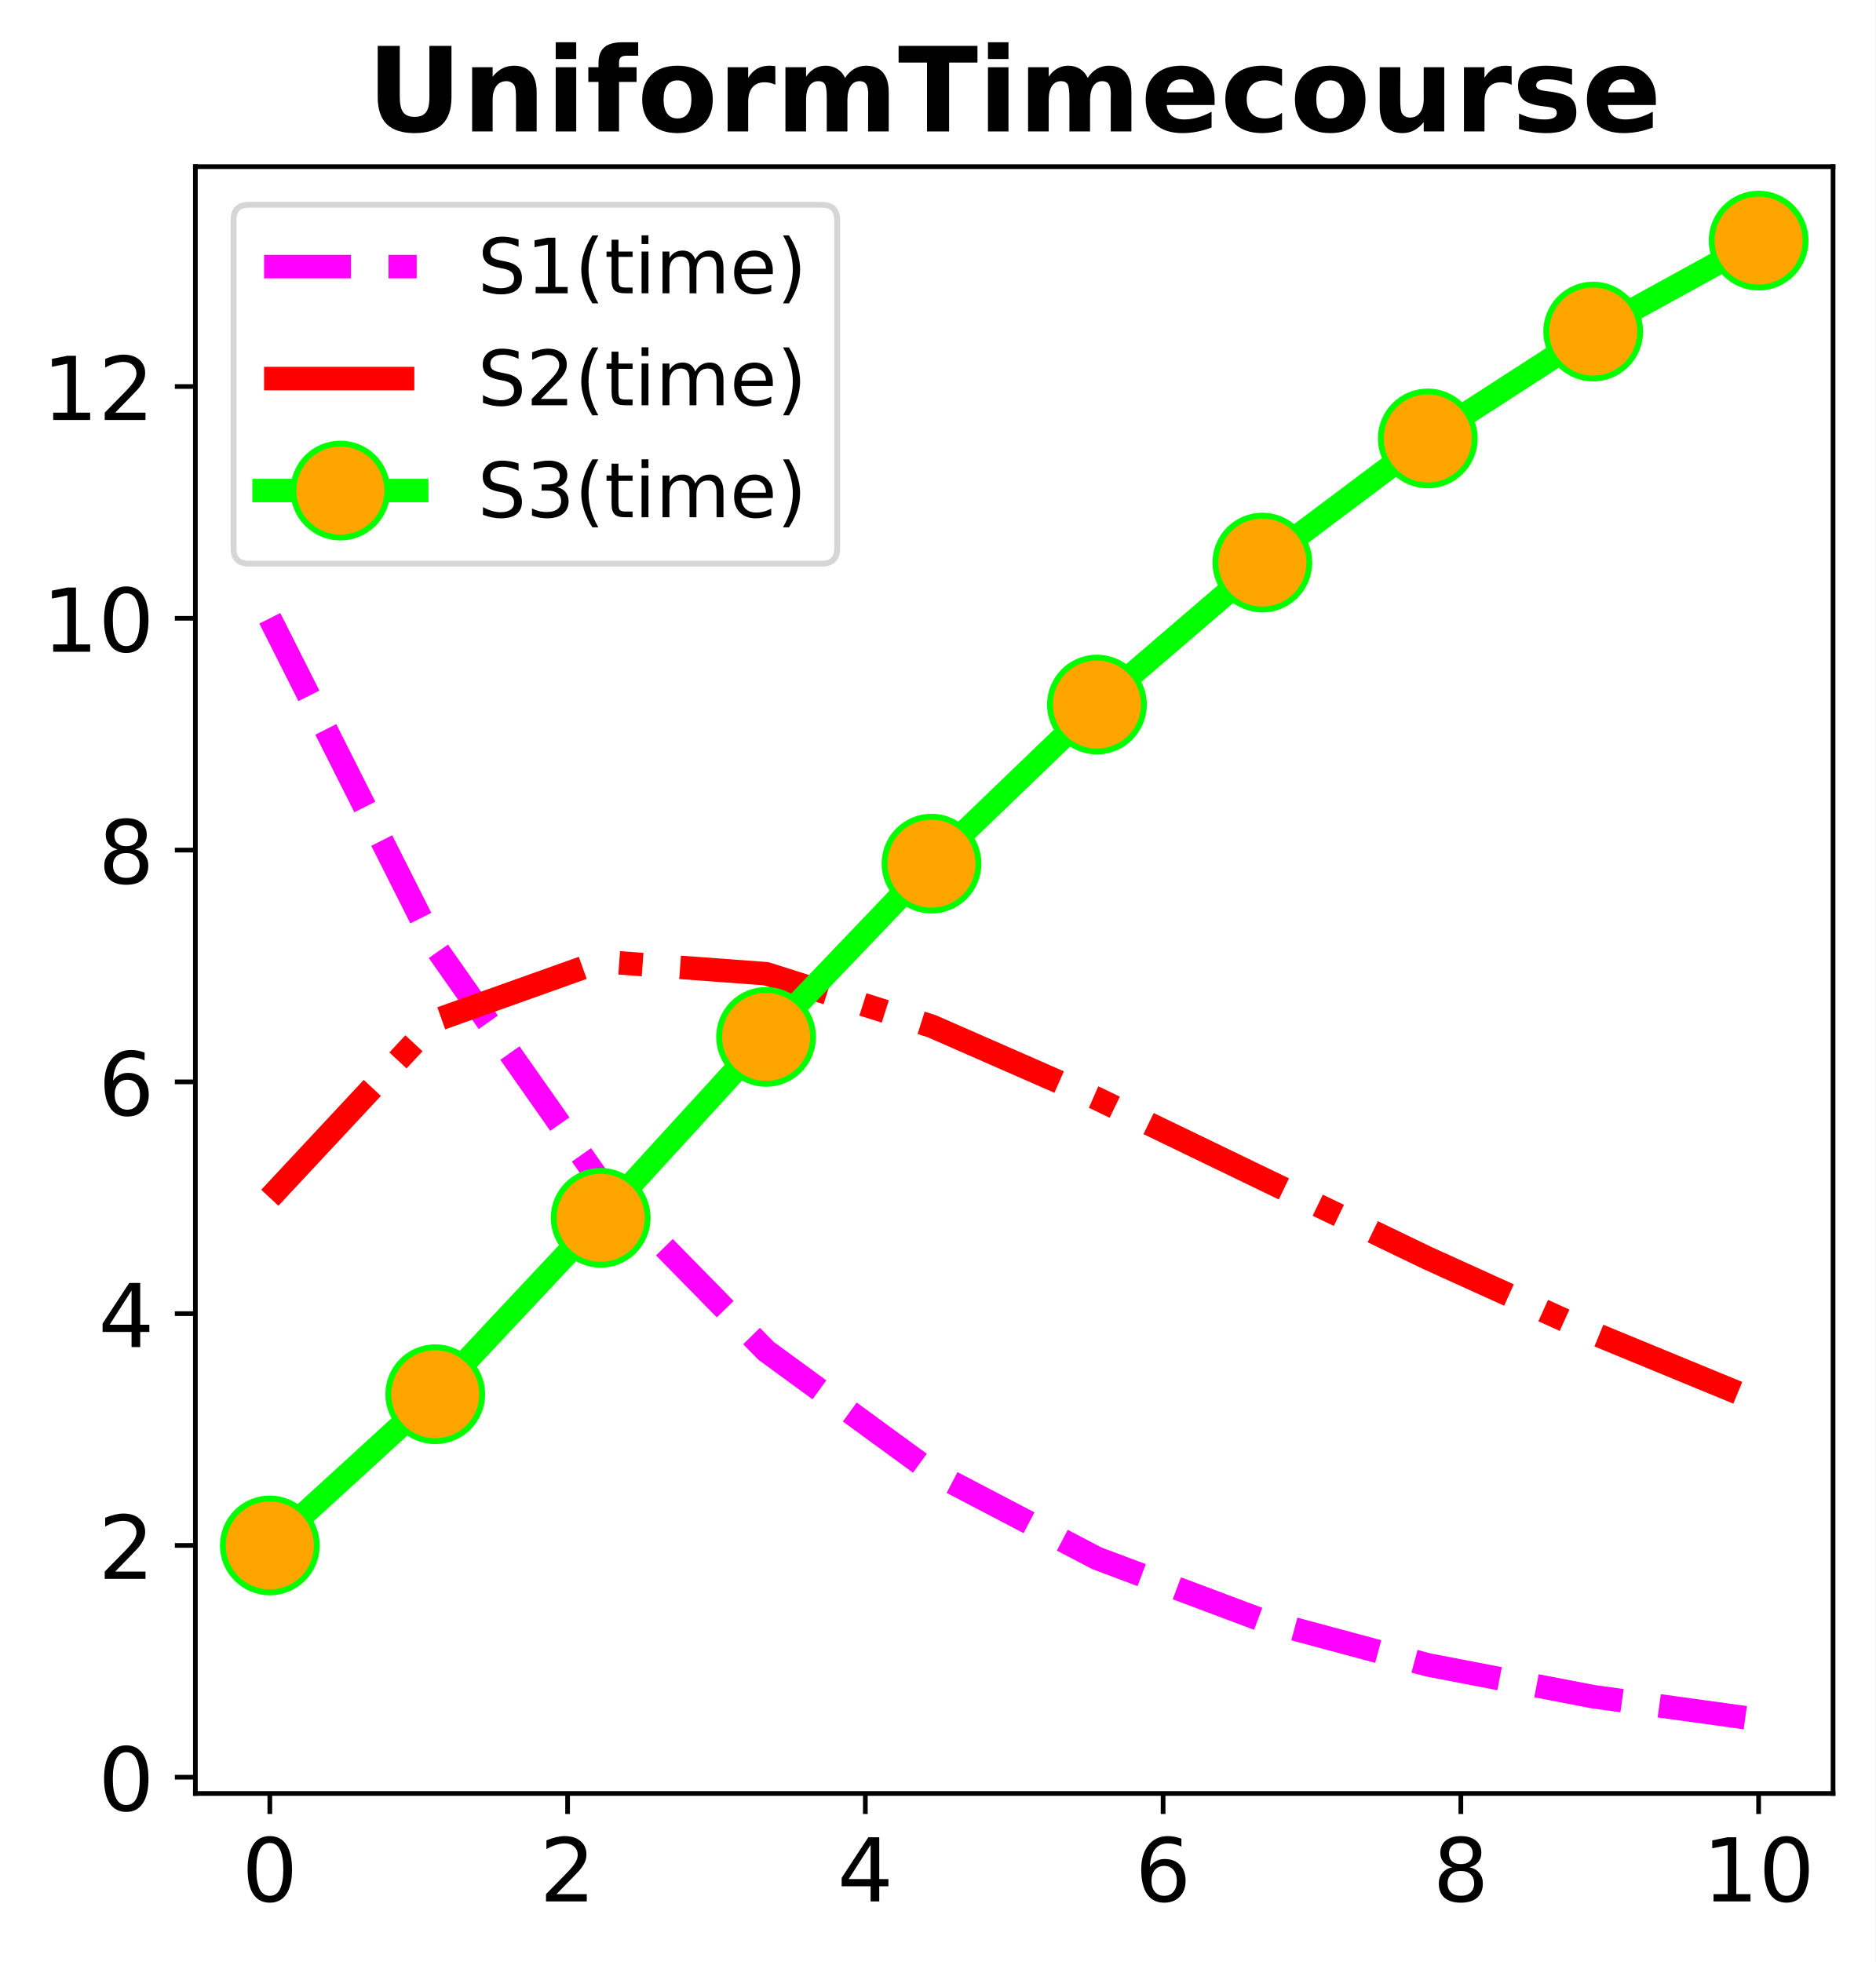
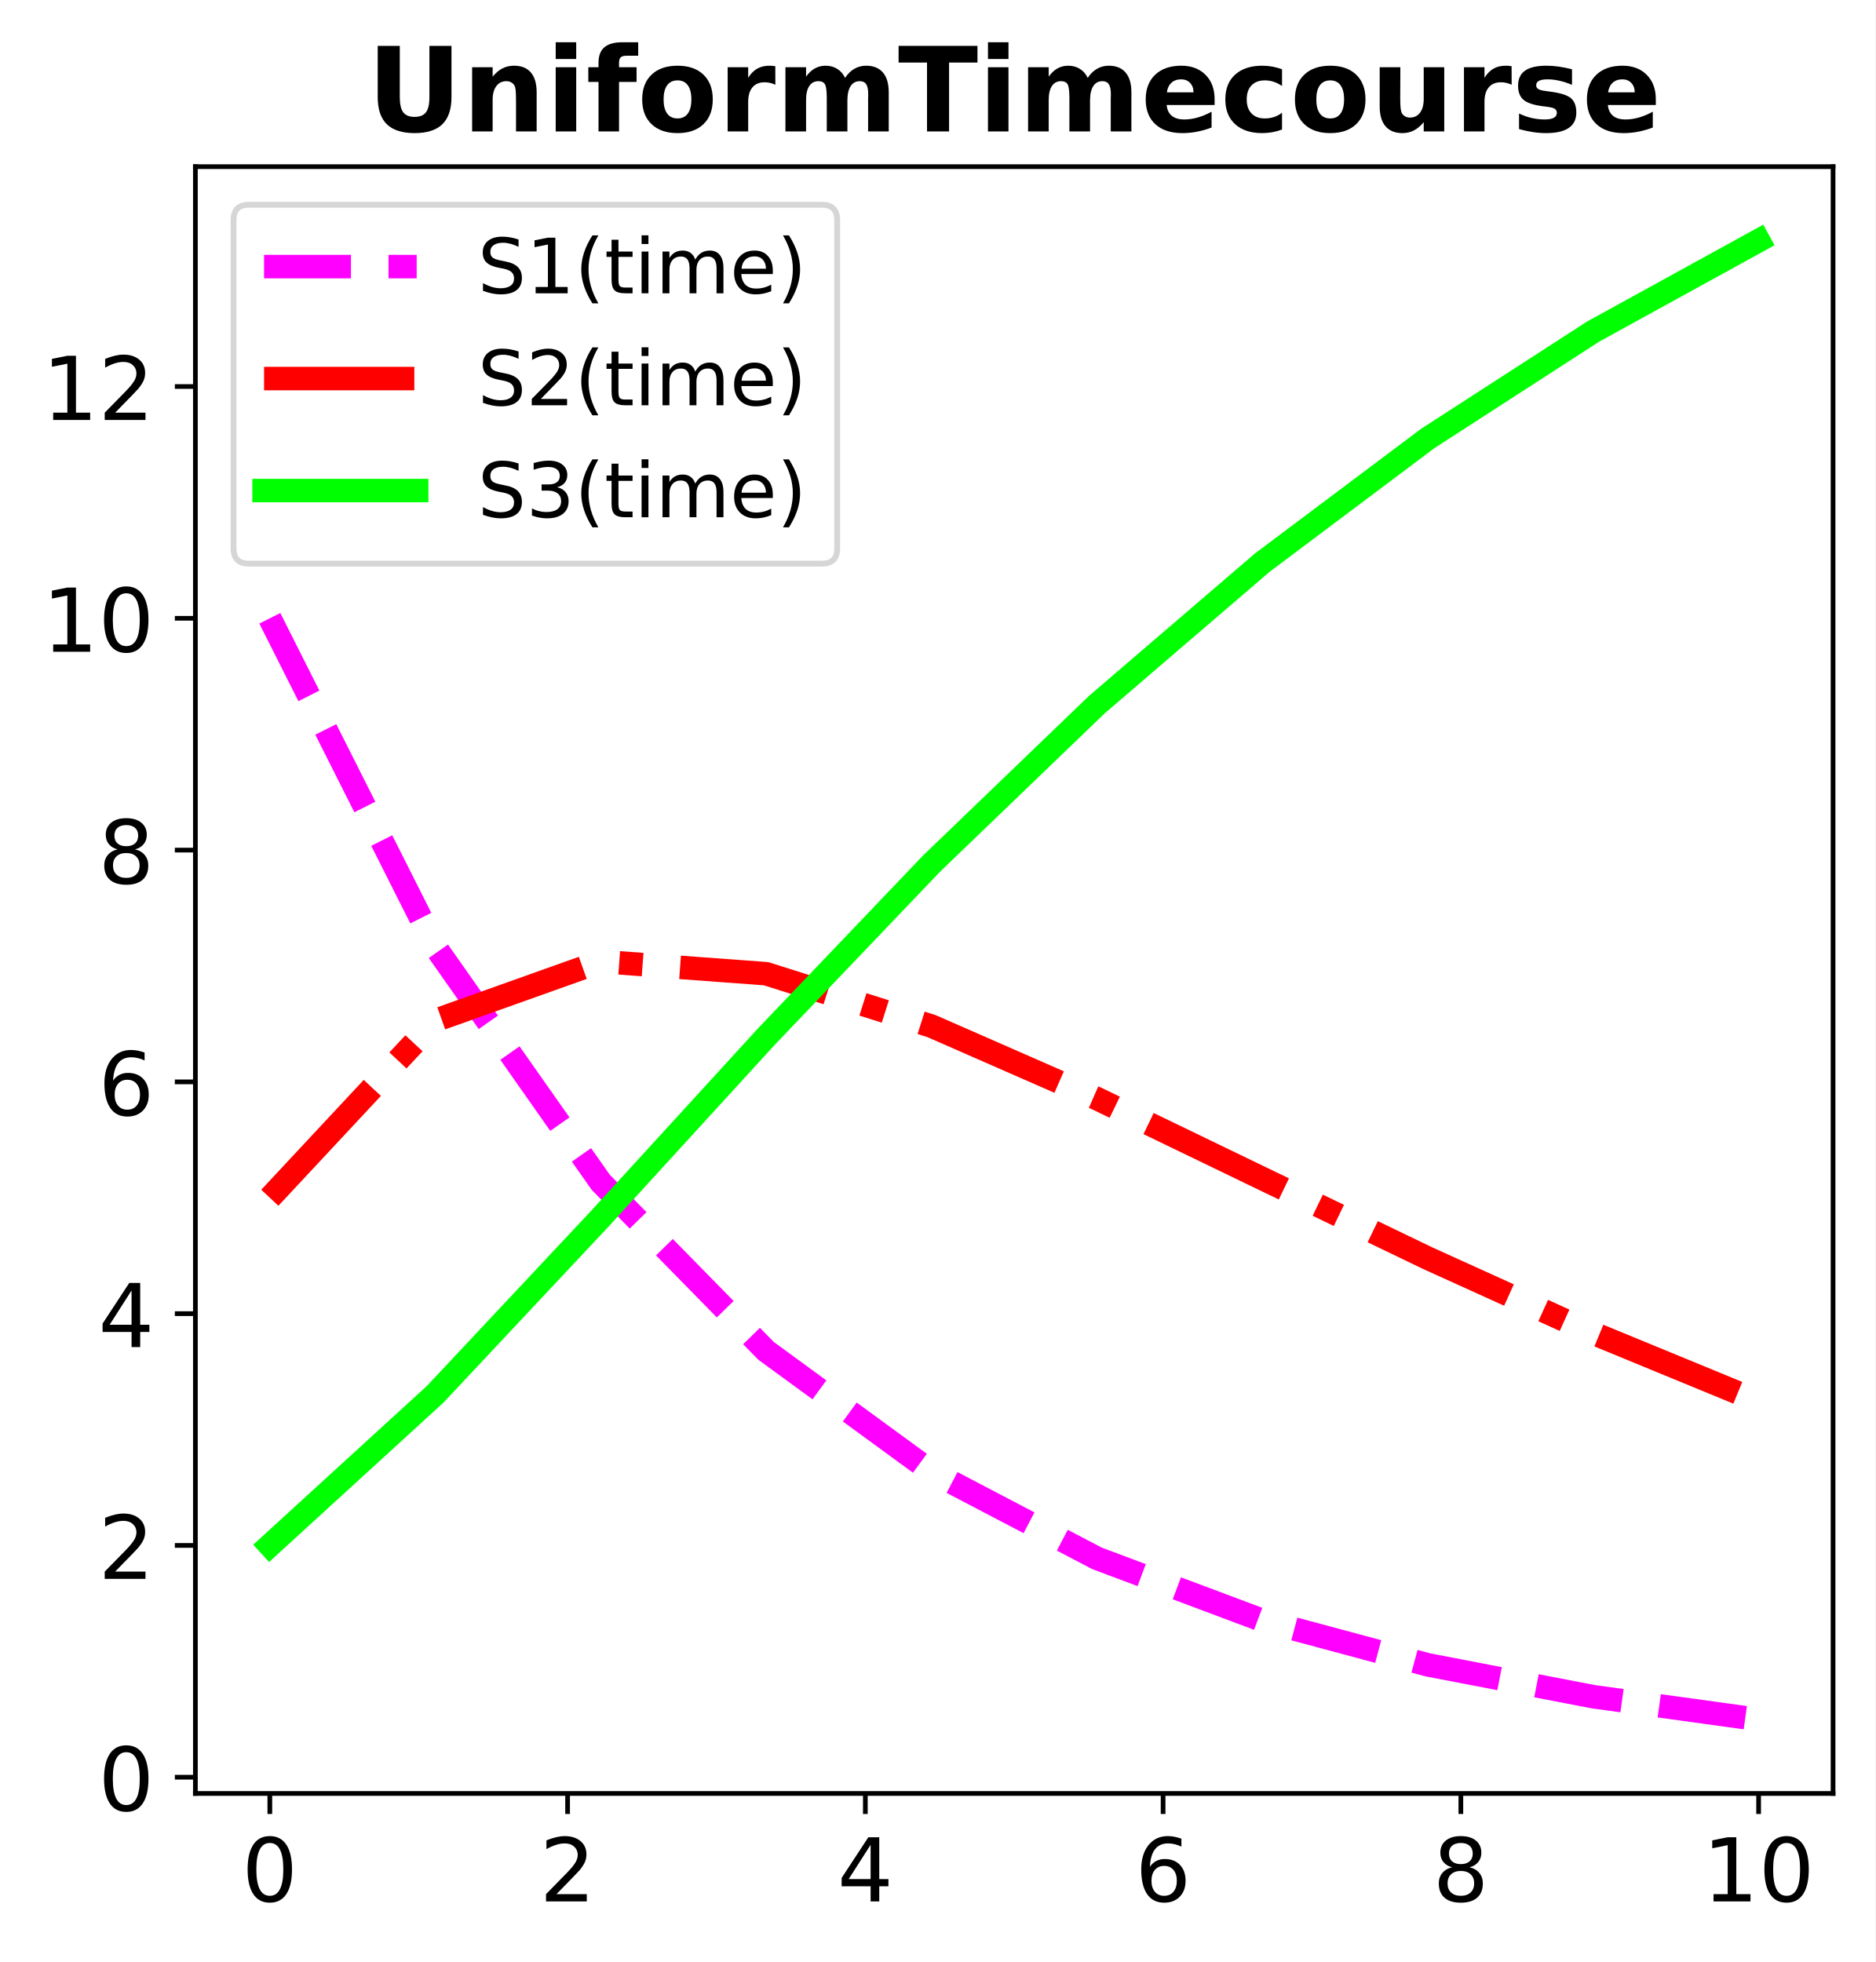
<svg xmlns="http://www.w3.org/2000/svg" xmlns:xlink="http://www.w3.org/1999/xlink" height="334.314pt" version="1.1" viewBox="0 0 319.488 334.314" width="319.488pt">
  <defs>
    <style type="text/css">*{stroke-linecap:butt;stroke-linejoin:round;}</style>
  </defs>
  <g id="figure_1">
    <g id="patch_1">
      <path d="M -0 334.314  L 319.488 334.314  L 319.488 0  L -0 0  z " style="fill:#ffffff;" />
    </g>
    <g id="axes_1">
      <g id="patch_2">
        <path d="M 33.288 305.597  L 312.288 305.597  L 312.288 28.397  L 33.288 28.397  z " style="fill:#ffffff;" />
      </g>
      <g id="matplotlib.axis_1">
        <g id="xtick_1">
          <g id="line2d_1">
            <defs>
-               <path d="M 0 0  L 0 3.5  " id="m9eec18e3e9" style="stroke:#000000;stroke-width:0.8;" />
+               <path d="M 0 0  L 0 3.5  " id="mf391b35eb2" style="stroke:#000000;stroke-width:0.8;" />
            </defs>
            <g>
-               <use style="stroke:#000000;stroke-width:0.8;" x="45.969" xlink:href="#m9eec18e3e9" y="305.597" />
+               <use style="stroke:#000000;stroke-width:0.8;" x="45.969" xlink:href="#mf391b35eb2" y="305.597" />
            </g>
          </g>
          <g id="text_1">
            <g transform="translate(41.19744 323.9945)scale(0.15 -0.15)">
              <defs>
                <path d="M 31.781 66.406  Q 24.172 66.406 20.328 58.906  Q 16.5 51.422 16.5 36.375  Q 16.5 21.391 20.328 13.891  Q 24.172 6.391 31.781 6.391  Q 39.453 6.391 43.281 13.891  Q 47.125 21.391 47.125 36.375  Q 47.125 51.422 43.281 58.906  Q 39.453 66.406 31.781 66.406  z M 31.781 74.219  Q 44.047 74.219 50.516 64.516  Q 56.984 54.828 56.984 36.375  Q 56.984 17.969 50.516 8.266  Q 44.047 -1.422 31.781 -1.422  Q 19.531 -1.422 13.062 8.266  Q 6.594 17.969 6.594 36.375  Q 6.594 54.828 13.062 64.516  Q 19.531 74.219 31.781 74.219  z " id="DejaVuSans-48" />
              </defs>
              <use xlink:href="#DejaVuSans-48" />
            </g>
          </g>
        </g>
        <g id="xtick_2">
          <g id="line2d_2">
            <g>
-               <use style="stroke:#000000;stroke-width:0.8;" x="96.697" xlink:href="#m9eec18e3e9" y="305.597" />
+               <use style="stroke:#000000;stroke-width:0.8;" x="96.697" xlink:href="#mf391b35eb2" y="305.597" />
            </g>
          </g>
          <g id="text_2">
            <g transform="translate(91.92472 323.9945)scale(0.15 -0.15)">
              <defs>
                <path d="M 19.188 8.297  L 53.609 8.297  L 53.609 0  L 7.328 0  L 7.328 8.297  Q 12.938 14.109 22.625 23.891  Q 32.328 33.688 34.812 36.531  Q 39.547 41.844 41.422 45.531  Q 43.312 49.219 43.312 52.781  Q 43.312 58.594 39.234 62.25  Q 35.156 65.922 28.609 65.922  Q 23.969 65.922 18.812 64.312  Q 13.672 62.703 7.812 59.422  L 7.812 69.391  Q 13.766 71.781 18.938 73  Q 24.125 74.219 28.422 74.219  Q 39.75 74.219 46.484 68.547  Q 53.219 62.891 53.219 53.422  Q 53.219 48.922 51.531 44.891  Q 49.859 40.875 45.406 35.406  Q 44.188 33.984 37.641 27.219  Q 31.109 20.453 19.188 8.297  z " id="DejaVuSans-50" />
              </defs>
              <use xlink:href="#DejaVuSans-50" />
            </g>
          </g>
        </g>
        <g id="xtick_3">
          <g id="line2d_3">
            <g>
-               <use style="stroke:#000000;stroke-width:0.8;" x="147.424" xlink:href="#m9eec18e3e9" y="305.597" />
+               <use style="stroke:#000000;stroke-width:0.8;" x="147.424" xlink:href="#mf391b35eb2" y="305.597" />
            </g>
          </g>
          <g id="text_3">
            <g transform="translate(142.652 323.9945)scale(0.15 -0.15)">
              <defs>
                <path d="M 37.797 64.312  L 12.891 25.391  L 37.797 25.391  z M 35.203 72.906  L 47.609 72.906  L 47.609 25.391  L 58.016 25.391  L 58.016 17.188  L 47.609 17.188  L 47.609 0  L 37.797 0  L 37.797 17.188  L 4.891 17.188  L 4.891 26.703  z " id="DejaVuSans-52" />
              </defs>
              <use xlink:href="#DejaVuSans-52" />
            </g>
          </g>
        </g>
        <g id="xtick_4">
          <g id="line2d_4">
            <g>
-               <use style="stroke:#000000;stroke-width:0.8;" x="198.151" xlink:href="#m9eec18e3e9" y="305.597" />
+               <use style="stroke:#000000;stroke-width:0.8;" x="198.151" xlink:href="#mf391b35eb2" y="305.597" />
            </g>
          </g>
          <g id="text_4">
            <g transform="translate(193.3793 323.9945)scale(0.15 -0.15)">
              <defs>
                <path d="M 33.016 40.375  Q 26.375 40.375 22.484 35.828  Q 18.609 31.297 18.609 23.391  Q 18.609 15.531 22.484 10.953  Q 26.375 6.391 33.016 6.391  Q 39.656 6.391 43.531 10.953  Q 47.406 15.531 47.406 23.391  Q 47.406 31.297 43.531 35.828  Q 39.656 40.375 33.016 40.375  z M 52.594 71.297  L 52.594 62.312  Q 48.875 64.062 45.094 64.984  Q 41.312 65.922 37.594 65.922  Q 27.828 65.922 22.672 59.328  Q 17.531 52.734 16.797 39.406  Q 19.672 43.656 24.016 45.922  Q 28.375 48.188 33.594 48.188  Q 44.578 48.188 50.953 41.516  Q 57.328 34.859 57.328 23.391  Q 57.328 12.156 50.688 5.359  Q 44.047 -1.422 33.016 -1.422  Q 20.359 -1.422 13.672 8.266  Q 6.984 17.969 6.984 36.375  Q 6.984 53.656 15.188 63.938  Q 23.391 74.219 37.203 74.219  Q 40.922 74.219 44.703 73.484  Q 48.484 72.75 52.594 71.297  z " id="DejaVuSans-54" />
              </defs>
              <use xlink:href="#DejaVuSans-54" />
            </g>
          </g>
        </g>
        <g id="xtick_5">
          <g id="line2d_5">
            <g>
-               <use style="stroke:#000000;stroke-width:0.8;" x="248.878" xlink:href="#m9eec18e3e9" y="305.597" />
+               <use style="stroke:#000000;stroke-width:0.8;" x="248.878" xlink:href="#mf391b35eb2" y="305.597" />
            </g>
          </g>
          <g id="text_5">
            <g transform="translate(244.1065 323.9945)scale(0.15 -0.15)">
              <defs>
                <path d="M 31.781 34.625  Q 24.75 34.625 20.719 30.859  Q 16.703 27.094 16.703 20.516  Q 16.703 13.922 20.719 10.156  Q 24.75 6.391 31.781 6.391  Q 38.812 6.391 42.859 10.172  Q 46.922 13.969 46.922 20.516  Q 46.922 27.094 42.891 30.859  Q 38.875 34.625 31.781 34.625  z M 21.922 38.812  Q 15.578 40.375 12.031 44.719  Q 8.5 49.078 8.5 55.328  Q 8.5 64.062 14.719 69.141  Q 20.953 74.219 31.781 74.219  Q 42.672 74.219 48.875 69.141  Q 55.078 64.062 55.078 55.328  Q 55.078 49.078 51.531 44.719  Q 48 40.375 41.703 38.812  Q 48.828 37.156 52.797 32.312  Q 56.781 27.484 56.781 20.516  Q 56.781 9.906 50.312 4.234  Q 43.844 -1.422 31.781 -1.422  Q 19.734 -1.422 13.25 4.234  Q 6.781 9.906 6.781 20.516  Q 6.781 27.484 10.781 32.312  Q 14.797 37.156 21.922 38.812  z M 18.312 54.391  Q 18.312 48.734 21.844 45.562  Q 25.391 42.391 31.781 42.391  Q 38.141 42.391 41.719 45.562  Q 45.312 48.734 45.312 54.391  Q 45.312 60.062 41.719 63.234  Q 38.141 66.406 31.781 66.406  Q 25.391 66.406 21.844 63.234  Q 18.312 60.062 18.312 54.391  z " id="DejaVuSans-56" />
              </defs>
              <use xlink:href="#DejaVuSans-56" />
            </g>
          </g>
        </g>
        <g id="xtick_6">
          <g id="line2d_6">
            <g>
-               <use style="stroke:#000000;stroke-width:0.8;" x="299.606" xlink:href="#m9eec18e3e9" y="305.597" />
+               <use style="stroke:#000000;stroke-width:0.8;" x="299.606" xlink:href="#mf391b35eb2" y="305.597" />
            </g>
          </g>
          <g id="text_6">
            <g transform="translate(290.0619 323.9945)scale(0.15 -0.15)">
              <defs>
                <path d="M 12.406 8.297  L 28.516 8.297  L 28.516 63.922  L 10.984 60.406  L 10.984 69.391  L 28.422 72.906  L 38.281 72.906  L 38.281 8.297  L 54.391 8.297  L 54.391 0  L 12.406 0  z " id="DejaVuSans-49" />
              </defs>
              <use xlink:href="#DejaVuSans-49" />
              <use x="63.623" xlink:href="#DejaVuSans-48" />
            </g>
          </g>
        </g>
      </g>
      <g id="matplotlib.axis_2">
        <g id="ytick_1">
          <g id="line2d_7">
            <defs>
-               <path d="M 0 0  L -3.5 0  " id="m4fad04abb1" style="stroke:#000000;stroke-width:0.8;" />
+               <path d="M 0 0  L -3.5 0  " id="mfa1ee57628" style="stroke:#000000;stroke-width:0.8;" />
            </defs>
            <g>
-               <use style="stroke:#000000;stroke-width:0.8;" x="33.288" xlink:href="#m4fad04abb1" y="302.829" />
+               <use style="stroke:#000000;stroke-width:0.8;" x="33.288" xlink:href="#mfa1ee57628" y="302.829" />
            </g>
          </g>
          <g id="text_7">
            <g transform="translate(16.74375 308.5274)scale(0.15 -0.15)">
              <use xlink:href="#DejaVuSans-48" />
            </g>
          </g>
        </g>
        <g id="ytick_2">
          <g id="line2d_8">
            <g>
-               <use style="stroke:#000000;stroke-width:0.8;" x="33.288" xlink:href="#m4fad04abb1" y="263.334" />
+               <use style="stroke:#000000;stroke-width:0.8;" x="33.288" xlink:href="#mfa1ee57628" y="263.334" />
            </g>
          </g>
          <g id="text_8">
            <g transform="translate(16.74375 269.0325)scale(0.15 -0.15)">
              <use xlink:href="#DejaVuSans-50" />
            </g>
          </g>
        </g>
        <g id="ytick_3">
          <g id="line2d_9">
            <g>
-               <use style="stroke:#000000;stroke-width:0.8;" x="33.288" xlink:href="#m4fad04abb1" y="223.839" />
+               <use style="stroke:#000000;stroke-width:0.8;" x="33.288" xlink:href="#mfa1ee57628" y="223.839" />
            </g>
          </g>
          <g id="text_9">
            <g transform="translate(16.74375 229.5376)scale(0.15 -0.15)">
              <use xlink:href="#DejaVuSans-52" />
            </g>
          </g>
        </g>
        <g id="ytick_4">
          <g id="line2d_10">
            <g>
-               <use style="stroke:#000000;stroke-width:0.8;" x="33.288" xlink:href="#m4fad04abb1" y="184.344" />
+               <use style="stroke:#000000;stroke-width:0.8;" x="33.288" xlink:href="#mfa1ee57628" y="184.344" />
            </g>
          </g>
          <g id="text_10">
            <g transform="translate(16.74375 190.0426)scale(0.15 -0.15)">
              <use xlink:href="#DejaVuSans-54" />
            </g>
          </g>
        </g>
        <g id="ytick_5">
          <g id="line2d_11">
            <g>
-               <use style="stroke:#000000;stroke-width:0.8;" x="33.288" xlink:href="#m4fad04abb1" y="144.849" />
+               <use style="stroke:#000000;stroke-width:0.8;" x="33.288" xlink:href="#mfa1ee57628" y="144.849" />
            </g>
          </g>
          <g id="text_11">
            <g transform="translate(16.74375 150.5477)scale(0.15 -0.15)">
              <use xlink:href="#DejaVuSans-56" />
            </g>
          </g>
        </g>
        <g id="ytick_6">
          <g id="line2d_12">
            <g>
-               <use style="stroke:#000000;stroke-width:0.8;" x="33.288" xlink:href="#m4fad04abb1" y="105.354" />
+               <use style="stroke:#000000;stroke-width:0.8;" x="33.288" xlink:href="#mfa1ee57628" y="105.354" />
            </g>
          </g>
          <g id="text_12">
            <g transform="translate(7.2 111.0528)scale(0.15 -0.15)">
              <use xlink:href="#DejaVuSans-49" />
              <use x="63.623" xlink:href="#DejaVuSans-48" />
            </g>
          </g>
        </g>
        <g id="ytick_7">
          <g id="line2d_13">
            <g>
-               <use style="stroke:#000000;stroke-width:0.8;" x="33.288" xlink:href="#m4fad04abb1" y="65.859" />
+               <use style="stroke:#000000;stroke-width:0.8;" x="33.288" xlink:href="#mfa1ee57628" y="65.859" />
            </g>
          </g>
          <g id="text_13">
            <g transform="translate(7.2 71.55788)scale(0.15 -0.15)">
              <use xlink:href="#DejaVuSans-49" />
              <use x="63.623" xlink:href="#DejaVuSans-50" />
            </g>
          </g>
        </g>
      </g>
      <g id="line2d_14">
-         <path clip-path="url(#p1ac62d46b2)" d="M 45.969 105.354  L 74.151 161.332  L 102.333 201.442  L 130.515 230.182  L 158.697 250.775  L 186.878 265.53  L 215.06 276.103  L 243.242 283.679  L 271.424 289.107  L 299.606 292.997  " style="fill:none;stroke:#ff00ff;stroke-dasharray:14.8,6.4;stroke-dashoffset:0;stroke-width:4;" />
+         <path clip-path="url(#p09fd55f658)" d="M 45.969 105.354  L 74.151 161.332  L 102.333 201.442  L 130.515 230.182  L 158.697 250.775  L 186.878 265.53  L 215.06 276.103  L 243.242 283.679  L 271.424 289.107  L 299.606 292.997  " style="fill:none;stroke:#ff00ff;stroke-dasharray:14.8,6.4;stroke-dashoffset:0;stroke-width:4;" />
      </g>
      <g id="line2d_15">
-         <path clip-path="url(#p1ac62d46b2)" d="M 45.969 204.091  L 74.151 173.88  L 102.333 163.83  L 130.515 165.915  L 158.697 174.845  L 186.878 187.198  L 215.06 200.816  L 243.242 214.392  L 271.424 227.177  L 299.606 238.785  " style="fill:none;stroke:#ff0000;stroke-dasharray:25.6,6.4,4,6.4;stroke-dashoffset:0;stroke-width:4;" />
+         <path clip-path="url(#p09fd55f658)" d="M 45.969 204.091  L 74.151 173.88  L 102.333 163.83  L 130.515 165.915  L 158.697 174.845  L 186.878 187.198  L 215.06 200.816  L 243.242 214.392  L 271.424 227.177  L 299.606 238.785  " style="fill:none;stroke:#ff0000;stroke-dasharray:25.6,6.4,4,6.4;stroke-dashoffset:0;stroke-width:4;" />
      </g>
      <g id="line2d_16">
-         <path clip-path="url(#p1ac62d46b2)" d="M 45.969 263.334  L 74.151 237.567  L 102.333 207.507  L 130.515 176.682  L 158.697 147.159  L 186.878 120.051  L 215.06 95.859  L 243.242 74.708  L 271.424 56.495  L 299.606 40.997  " style="fill:none;stroke:#00ff00;stroke-linecap:square;stroke-width:4;" />
-         <defs>
-           <path d="M 0 8  C 2.122 8 4.157 7.157 5.657 5.657  C 7.157 4.157 8 2.122 8 0  C 8 -2.122 7.157 -4.157 5.657 -5.657  C 4.157 -7.157 2.122 -8 0 -8  C -2.122 -8 -4.157 -7.157 -5.657 -5.657  C -7.157 -4.157 -8 -2.122 -8 0  C -8 2.122 -7.157 4.157 -5.657 5.657  C -4.157 7.157 -2.122 8 0 8  z " id="m12ebbb818c" style="stroke:#00ff00;" />
-         </defs>
-         <g clip-path="url(#p1ac62d46b2)">
-           <use style="fill:#ffa500;stroke:#00ff00;" x="45.969" xlink:href="#m12ebbb818c" y="263.334" />
-           <use style="fill:#ffa500;stroke:#00ff00;" x="74.151" xlink:href="#m12ebbb818c" y="237.567" />
-           <use style="fill:#ffa500;stroke:#00ff00;" x="102.333" xlink:href="#m12ebbb818c" y="207.507" />
-           <use style="fill:#ffa500;stroke:#00ff00;" x="130.515" xlink:href="#m12ebbb818c" y="176.682" />
-           <use style="fill:#ffa500;stroke:#00ff00;" x="158.697" xlink:href="#m12ebbb818c" y="147.159" />
-           <use style="fill:#ffa500;stroke:#00ff00;" x="186.878" xlink:href="#m12ebbb818c" y="120.051" />
-           <use style="fill:#ffa500;stroke:#00ff00;" x="215.06" xlink:href="#m12ebbb818c" y="95.859" />
-           <use style="fill:#ffa500;stroke:#00ff00;" x="243.242" xlink:href="#m12ebbb818c" y="74.708" />
-           <use style="fill:#ffa500;stroke:#00ff00;" x="271.424" xlink:href="#m12ebbb818c" y="56.495" />
-           <use style="fill:#ffa500;stroke:#00ff00;" x="299.606" xlink:href="#m12ebbb818c" y="40.997" />
-         </g>
+         <path clip-path="url(#p09fd55f658)" d="M 45.969 263.334  L 74.151 237.567  L 102.333 207.507  L 130.515 176.682  L 158.697 147.159  L 186.878 120.051  L 215.06 95.859  L 243.242 74.708  L 271.424 56.495  L 299.606 40.997  " style="fill:none;stroke:#00ff00;stroke-linecap:square;stroke-width:4;" />
      </g>
      <g id="patch_3">
        <path d="M 33.288 305.597  L 33.288 28.397  " style="fill:none;stroke:#000000;stroke-linecap:square;stroke-linejoin:miter;stroke-width:0.8;" />
      </g>
      <g id="patch_4">
        <path d="M 312.288 305.597  L 312.288 28.397  " style="fill:none;stroke:#000000;stroke-linecap:square;stroke-linejoin:miter;stroke-width:0.8;" />
      </g>
      <g id="patch_5">
        <path d="M 33.288 305.597  L 312.288 305.597  " style="fill:none;stroke:#000000;stroke-linecap:square;stroke-linejoin:miter;stroke-width:0.8;" />
      </g>
      <g id="patch_6">
        <path d="M 33.288 28.397  L 312.288 28.397  " style="fill:none;stroke:#000000;stroke-linecap:square;stroke-linejoin:miter;stroke-width:0.8;" />
      </g>
      <g id="text_14">
        <g transform="translate(62.5125 22.39688)scale(0.2 -0.2)">
          <defs>
            <path d="M 9.188 72.906  L 27.984 72.906  L 27.984 29.203  Q 27.984 20.172 30.938 16.281  Q 33.891 12.406 40.578 12.406  Q 47.312 12.406 50.266 16.281  Q 53.219 20.172 53.219 29.203  L 53.219 72.906  L 72.016 72.906  L 72.016 29.203  Q 72.016 13.719 64.25 6.141  Q 56.5 -1.422 40.578 -1.422  Q 24.703 -1.422 16.938 6.141  Q 9.188 13.719 9.188 29.203  z " id="DejaVuSans-Bold-85" />
            <path d="M 63.375 33.297  L 63.375 0  L 45.797 0  L 45.797 5.422  L 45.797 25.484  Q 45.797 32.562 45.484 35.25  Q 45.172 37.938 44.391 39.203  Q 43.359 40.922 41.594 41.875  Q 39.844 42.828 37.594 42.828  Q 32.125 42.828 29 38.594  Q 25.875 34.375 25.875 26.906  L 25.875 0  L 8.406 0  L 8.406 54.688  L 25.875 54.688  L 25.875 46.688  Q 29.828 51.469 34.266 53.734  Q 38.719 56 44.094 56  Q 53.562 56 58.469 50.188  Q 63.375 44.391 63.375 33.297  z " id="DejaVuSans-Bold-110" />
            <path d="M 8.406 54.688  L 25.875 54.688  L 25.875 0  L 8.406 0  z M 8.406 75.984  L 25.875 75.984  L 25.875 61.719  L 8.406 61.719  z " id="DejaVuSans-Bold-105" />
            <path d="M 44.391 75.984  L 44.391 64.5  L 34.719 64.5  Q 31 64.5 29.531 63.156  Q 28.078 61.812 28.078 58.5  L 28.078 54.688  L 43.016 54.688  L 43.016 42.188  L 28.078 42.188  L 28.078 0  L 10.594 0  L 10.594 42.188  L 1.906 42.188  L 1.906 54.688  L 10.594 54.688  L 10.594 58.5  Q 10.594 67.438 15.578 71.703  Q 20.562 75.984 31 75.984  z " id="DejaVuSans-Bold-102" />
            <path d="M 34.422 43.5  Q 28.609 43.5 25.562 39.328  Q 22.516 35.156 22.516 27.297  Q 22.516 19.438 25.562 15.25  Q 28.609 11.078 34.422 11.078  Q 40.141 11.078 43.156 15.25  Q 46.188 19.438 46.188 27.297  Q 46.188 35.156 43.156 39.328  Q 40.141 43.5 34.422 43.5  z M 34.422 56  Q 48.531 56 56.469 48.375  Q 64.406 40.766 64.406 27.297  Q 64.406 13.812 56.469 6.188  Q 48.531 -1.422 34.422 -1.422  Q 20.266 -1.422 12.281 6.188  Q 4.297 13.812 4.297 27.297  Q 4.297 40.766 12.281 48.375  Q 20.266 56 34.422 56  z " id="DejaVuSans-Bold-111" />
            <path d="M 49.031 39.797  Q 46.734 40.875 44.453 41.375  Q 42.188 41.891 39.891 41.891  Q 33.156 41.891 29.516 37.562  Q 25.875 33.25 25.875 25.203  L 25.875 0  L 8.406 0  L 8.406 54.688  L 25.875 54.688  L 25.875 45.703  Q 29.25 51.078 33.609 53.531  Q 37.984 56 44.094 56  Q 44.969 56 45.984 55.922  Q 47.016 55.859 48.969 55.609  z " id="DejaVuSans-Bold-114" />
            <path d="M 59.078 45.609  Q 62.406 50.688 66.969 53.344  Q 71.531 56 77 56  Q 86.422 56 91.359 50.188  Q 96.297 44.391 96.297 33.297  L 96.297 0  L 78.719 0  L 78.719 28.516  Q 78.766 29.156 78.781 29.828  Q 78.812 30.516 78.812 31.781  Q 78.812 37.594 77.094 40.203  Q 75.391 42.828 71.578 42.828  Q 66.609 42.828 63.891 38.719  Q 61.188 34.625 61.078 26.859  L 61.078 0  L 43.5 0  L 43.5 28.516  Q 43.5 37.594 41.938 40.203  Q 40.375 42.828 36.375 42.828  Q 31.344 42.828 28.609 38.703  Q 25.875 34.578 25.875 26.906  L 25.875 0  L 8.297 0  L 8.297 54.688  L 25.875 54.688  L 25.875 46.688  Q 29.109 51.312 33.281 53.656  Q 37.453 56 42.484 56  Q 48.141 56 52.484 53.266  Q 56.844 50.531 59.078 45.609  z " id="DejaVuSans-Bold-109" />
            <path d="M 0.484 72.906  L 67.672 72.906  L 67.672 58.688  L 43.5 58.688  L 43.5 0  L 24.703 0  L 24.703 58.688  L 0.484 58.688  z " id="DejaVuSans-Bold-84" />
            <path d="M 62.984 27.484  L 62.984 22.516  L 22.125 22.516  Q 22.75 16.359 26.562 13.281  Q 30.375 10.203 37.203 10.203  Q 42.719 10.203 48.5 11.844  Q 54.297 13.484 60.406 16.797  L 60.406 3.328  Q 54.203 0.984 48 -0.219  Q 41.797 -1.422 35.594 -1.422  Q 20.75 -1.422 12.516 6.125  Q 4.297 13.672 4.297 27.297  Q 4.297 40.672 12.375 48.328  Q 20.453 56 34.625 56  Q 47.516 56 55.25 48.234  Q 62.984 40.484 62.984 27.484  z M 45.016 33.297  Q 45.016 38.281 42.109 41.328  Q 39.203 44.391 34.516 44.391  Q 29.438 44.391 26.266 41.531  Q 23.094 38.672 22.312 33.297  z " id="DejaVuSans-Bold-101" />
            <path d="M 52.594 52.984  L 52.594 38.719  Q 49.031 41.156 45.438 42.328  Q 41.844 43.5 37.984 43.5  Q 30.672 43.5 26.594 39.234  Q 22.516 34.969 22.516 27.297  Q 22.516 19.625 26.594 15.344  Q 30.672 11.078 37.984 11.078  Q 42.094 11.078 45.781 12.297  Q 49.469 13.531 52.594 15.922  L 52.594 1.609  Q 48.484 0.094 44.266 -0.656  Q 40.047 -1.422 35.797 -1.422  Q 21 -1.422 12.641 6.172  Q 4.297 13.766 4.297 27.297  Q 4.297 40.828 12.641 48.406  Q 21 56 35.797 56  Q 40.094 56 44.266 55.25  Q 48.438 54.5 52.594 52.984  z " id="DejaVuSans-Bold-99" />
            <path d="M 7.812 21.297  L 7.812 54.688  L 25.391 54.688  L 25.391 49.219  Q 25.391 44.781 25.344 38.062  Q 25.297 31.344 25.297 29.109  Q 25.297 22.516 25.641 19.609  Q 25.984 16.703 26.812 15.375  Q 27.875 13.672 29.609 12.734  Q 31.344 11.812 33.594 11.812  Q 39.062 11.812 42.188 16.016  Q 45.312 20.219 45.312 27.688  L 45.312 54.688  L 62.797 54.688  L 62.797 0  L 45.312 0  L 45.312 7.906  Q 41.359 3.125 36.938 0.844  Q 32.516 -1.422 27.203 -1.422  Q 17.719 -1.422 12.766 4.391  Q 7.812 10.203 7.812 21.297  z " id="DejaVuSans-Bold-117" />
            <path d="M 51.125 52.984  L 51.125 39.703  Q 45.516 42.047 40.281 43.219  Q 35.062 44.391 30.422 44.391  Q 25.438 44.391 23.016 43.141  Q 20.609 41.891 20.609 39.312  Q 20.609 37.203 22.438 36.078  Q 24.266 34.969 29 34.422  L 32.078 33.984  Q 45.516 32.281 50.141 28.375  Q 54.781 24.469 54.781 16.109  Q 54.781 7.375 48.328 2.969  Q 41.891 -1.422 29.109 -1.422  Q 23.688 -1.422 17.891 -0.562  Q 12.109 0.297 6 2  L 6 15.281  Q 11.234 12.75 16.719 11.469  Q 22.219 10.203 27.875 10.203  Q 33.016 10.203 35.594 11.609  Q 38.188 13.031 38.188 15.828  Q 38.188 18.172 36.406 19.312  Q 34.625 20.453 29.297 21.094  L 26.219 21.484  Q 14.547 22.953 9.859 26.906  Q 5.172 30.859 5.172 38.922  Q 5.172 47.609 11.125 51.797  Q 17.094 56 29.391 56  Q 34.234 56 39.547 55.266  Q 44.875 54.547 51.125 52.984  z " id="DejaVuSans-Bold-115" />
          </defs>
          <use xlink:href="#DejaVuSans-Bold-85" />
          <use x="81.201" xlink:href="#DejaVuSans-Bold-110" />
          <use x="152.393" xlink:href="#DejaVuSans-Bold-105" />
          <use x="186.67" xlink:href="#DejaVuSans-Bold-102" />
          <use x="230.176" xlink:href="#DejaVuSans-Bold-111" />
          <use x="298.877" xlink:href="#DejaVuSans-Bold-114" />
          <use x="348.193" xlink:href="#DejaVuSans-Bold-109" />
          <use x="452.393" xlink:href="#DejaVuSans-Bold-84" />
          <use x="520.605" xlink:href="#DejaVuSans-Bold-105" />
          <use x="554.883" xlink:href="#DejaVuSans-Bold-109" />
          <use x="659.082" xlink:href="#DejaVuSans-Bold-101" />
          <use x="726.904" xlink:href="#DejaVuSans-Bold-99" />
          <use x="786.182" xlink:href="#DejaVuSans-Bold-111" />
          <use x="854.883" xlink:href="#DejaVuSans-Bold-117" />
          <use x="926.074" xlink:href="#DejaVuSans-Bold-114" />
          <use x="975.391" xlink:href="#DejaVuSans-Bold-115" />
          <use x="1034.912" xlink:href="#DejaVuSans-Bold-101" />
        </g>
      </g>
      <g id="legend_1">
        <g id="patch_7">
          <path d="M 42.388 96.042  L 140.026 96.042  Q 142.626 96.042 142.626 93.442  L 142.626 37.497  Q 142.626 34.897 140.026 34.897  L 42.388 34.897  Q 39.788 34.897 39.788 37.497  L 39.788 93.442  Q 39.788 96.042 42.388 96.042  z " style="fill:#ffffff;opacity:0.8;stroke:#cccccc;stroke-linejoin:miter;" />
        </g>
        <g id="line2d_17">
          <path d="M 44.987 45.425  L 70.987 45.425  " style="fill:none;stroke:#ff00ff;stroke-dasharray:14.8,6.4;stroke-dashoffset:0;stroke-width:4;" />
        </g>
        <g id="line2d_18" />
        <g id="text_15">
          <g transform="translate(81.3875 49.97484)scale(0.13 -0.13)">
            <defs>
              <path d="M 53.516 70.516  L 53.516 60.891  Q 47.906 63.578 42.922 64.891  Q 37.938 66.219 33.297 66.219  Q 25.25 66.219 20.875 63.094  Q 16.5 59.969 16.5 54.203  Q 16.5 49.359 19.406 46.891  Q 22.312 44.438 30.422 42.922  L 36.375 41.703  Q 47.406 39.594 52.656 34.297  Q 57.906 29 57.906 20.125  Q 57.906 9.516 50.797 4.047  Q 43.703 -1.422 29.984 -1.422  Q 24.812 -1.422 18.969 -0.25  Q 13.141 0.922 6.891 3.219  L 6.891 13.375  Q 12.891 10.016 18.656 8.297  Q 24.422 6.594 29.984 6.594  Q 38.422 6.594 43.016 9.906  Q 47.609 13.234 47.609 19.391  Q 47.609 24.75 44.312 27.781  Q 41.016 30.812 33.5 32.328  L 27.484 33.5  Q 16.453 35.688 11.516 40.375  Q 6.594 45.062 6.594 53.422  Q 6.594 63.094 13.406 68.656  Q 20.219 74.219 32.172 74.219  Q 37.312 74.219 42.625 73.281  Q 47.953 72.359 53.516 70.516  z " id="DejaVuSans-83" />
              <path d="M 31 75.875  Q 24.469 64.656 21.281 53.656  Q 18.109 42.672 18.109 31.391  Q 18.109 20.125 21.312 9.062  Q 24.516 -2 31 -13.188  L 23.188 -13.188  Q 15.875 -1.703 12.234 9.375  Q 8.594 20.453 8.594 31.391  Q 8.594 42.281 12.203 53.312  Q 15.828 64.359 23.188 75.875  z " id="DejaVuSans-40" />
              <path d="M 18.312 70.219  L 18.312 54.688  L 36.812 54.688  L 36.812 47.703  L 18.312 47.703  L 18.312 18.016  Q 18.312 11.328 20.141 9.422  Q 21.969 7.516 27.594 7.516  L 36.812 7.516  L 36.812 0  L 27.594 0  Q 17.188 0 13.234 3.875  Q 9.281 7.766 9.281 18.016  L 9.281 47.703  L 2.688 47.703  L 2.688 54.688  L 9.281 54.688  L 9.281 70.219  z " id="DejaVuSans-116" />
              <path d="M 9.422 54.688  L 18.406 54.688  L 18.406 0  L 9.422 0  z M 9.422 75.984  L 18.406 75.984  L 18.406 64.594  L 9.422 64.594  z " id="DejaVuSans-105" />
              <path d="M 52 44.188  Q 55.375 50.25 60.062 53.125  Q 64.75 56 71.094 56  Q 79.641 56 84.281 50.016  Q 88.922 44.047 88.922 33.016  L 88.922 0  L 79.891 0  L 79.891 32.719  Q 79.891 40.578 77.094 44.375  Q 74.312 48.188 68.609 48.188  Q 61.625 48.188 57.562 43.547  Q 53.516 38.922 53.516 30.906  L 53.516 0  L 44.484 0  L 44.484 32.719  Q 44.484 40.625 41.703 44.406  Q 38.922 48.188 33.109 48.188  Q 26.219 48.188 22.156 43.531  Q 18.109 38.875 18.109 30.906  L 18.109 0  L 9.078 0  L 9.078 54.688  L 18.109 54.688  L 18.109 46.188  Q 21.188 51.219 25.484 53.609  Q 29.781 56 35.688 56  Q 41.656 56 45.828 52.969  Q 50 49.953 52 44.188  z " id="DejaVuSans-109" />
              <path d="M 56.203 29.594  L 56.203 25.203  L 14.891 25.203  Q 15.484 15.922 20.484 11.062  Q 25.484 6.203 34.422 6.203  Q 39.594 6.203 44.453 7.469  Q 49.312 8.734 54.109 11.281  L 54.109 2.781  Q 49.266 0.734 44.188 -0.344  Q 39.109 -1.422 33.891 -1.422  Q 20.797 -1.422 13.156 6.188  Q 5.516 13.812 5.516 26.812  Q 5.516 40.234 12.766 48.109  Q 20.016 56 32.328 56  Q 43.359 56 49.781 48.891  Q 56.203 41.797 56.203 29.594  z M 47.219 32.234  Q 47.125 39.594 43.094 43.984  Q 39.062 48.391 32.422 48.391  Q 24.906 48.391 20.391 44.141  Q 15.875 39.891 15.188 32.172  z " id="DejaVuSans-101" />
              <path d="M 8.016 75.875  L 15.828 75.875  Q 23.141 64.359 26.781 53.312  Q 30.422 42.281 30.422 31.391  Q 30.422 20.453 26.781 9.375  Q 23.141 -1.703 15.828 -13.188  L 8.016 -13.188  Q 14.5 -2 17.703 9.062  Q 20.906 20.125 20.906 31.391  Q 20.906 42.672 17.703 53.656  Q 14.5 64.656 8.016 75.875  z " id="DejaVuSans-41" />
            </defs>
            <use xlink:href="#DejaVuSans-83" />
            <use x="63.477" xlink:href="#DejaVuSans-49" />
            <use x="127.1" xlink:href="#DejaVuSans-40" />
            <use x="166.113" xlink:href="#DejaVuSans-116" />
            <use x="205.322" xlink:href="#DejaVuSans-105" />
            <use x="233.105" xlink:href="#DejaVuSans-109" />
            <use x="330.518" xlink:href="#DejaVuSans-101" />
            <use x="392.041" xlink:href="#DejaVuSans-41" />
          </g>
        </g>
        <g id="line2d_19">
          <path d="M 44.987 64.506  L 70.987 64.506  " style="fill:none;stroke:#ff0000;stroke-dasharray:25.6,6.4,4,6.4;stroke-dashoffset:0;stroke-width:4;" />
        </g>
        <g id="line2d_20" />
        <g id="text_16">
          <g transform="translate(81.3875 69.05641)scale(0.13 -0.13)">
            <use xlink:href="#DejaVuSans-83" />
            <use x="63.477" xlink:href="#DejaVuSans-50" />
            <use x="127.1" xlink:href="#DejaVuSans-40" />
            <use x="166.113" xlink:href="#DejaVuSans-116" />
            <use x="205.322" xlink:href="#DejaVuSans-105" />
            <use x="233.105" xlink:href="#DejaVuSans-109" />
            <use x="330.518" xlink:href="#DejaVuSans-101" />
            <use x="392.041" xlink:href="#DejaVuSans-41" />
          </g>
        </g>
        <g id="line2d_21">
          <path d="M 44.987 83.588  L 70.987 83.588  " style="fill:none;stroke:#00ff00;stroke-linecap:square;stroke-width:4;" />
        </g>
-         <g id="line2d_22">
-           <g>
-             <use style="fill:#ffa500;stroke:#00ff00;" x="57.987" xlink:href="#m12ebbb818c" y="83.588" />
-           </g>
-         </g>
+         <g id="line2d_22" />
        <g id="text_17">
          <g transform="translate(81.3875 88.13797)scale(0.13 -0.13)">
            <defs>
              <path d="M 40.578 39.312  Q 47.656 37.797 51.625 33  Q 55.609 28.219 55.609 21.188  Q 55.609 10.406 48.188 4.484  Q 40.766 -1.422 27.094 -1.422  Q 22.516 -1.422 17.656 -0.516  Q 12.797 0.391 7.625 2.203  L 7.625 11.719  Q 11.719 9.328 16.594 8.109  Q 21.484 6.891 26.812 6.891  Q 36.078 6.891 40.938 10.547  Q 45.797 14.203 45.797 21.188  Q 45.797 27.641 41.281 31.266  Q 36.766 34.906 28.719 34.906  L 20.219 34.906  L 20.219 43.016  L 29.109 43.016  Q 36.375 43.016 40.234 45.922  Q 44.094 48.828 44.094 54.297  Q 44.094 59.906 40.109 62.906  Q 36.141 65.922 28.719 65.922  Q 24.656 65.922 20.016 65.031  Q 15.375 64.156 9.812 62.312  L 9.812 71.094  Q 15.438 72.656 20.344 73.438  Q 25.25 74.219 29.594 74.219  Q 40.828 74.219 47.359 69.109  Q 53.906 64.016 53.906 55.328  Q 53.906 49.266 50.438 45.094  Q 46.969 40.922 40.578 39.312  z " id="DejaVuSans-51" />
            </defs>
            <use xlink:href="#DejaVuSans-83" />
            <use x="63.477" xlink:href="#DejaVuSans-51" />
            <use x="127.1" xlink:href="#DejaVuSans-40" />
            <use x="166.113" xlink:href="#DejaVuSans-116" />
            <use x="205.322" xlink:href="#DejaVuSans-105" />
            <use x="233.105" xlink:href="#DejaVuSans-109" />
            <use x="330.518" xlink:href="#DejaVuSans-101" />
            <use x="392.041" xlink:href="#DejaVuSans-41" />
          </g>
        </g>
      </g>
    </g>
  </g>
  <defs>
-     <clipPath id="p1ac62d46b2">
+     <clipPath id="p09fd55f658">
      <rect height="277.2" width="279" x="33.288" y="28.397" />
    </clipPath>
  </defs>
</svg>
